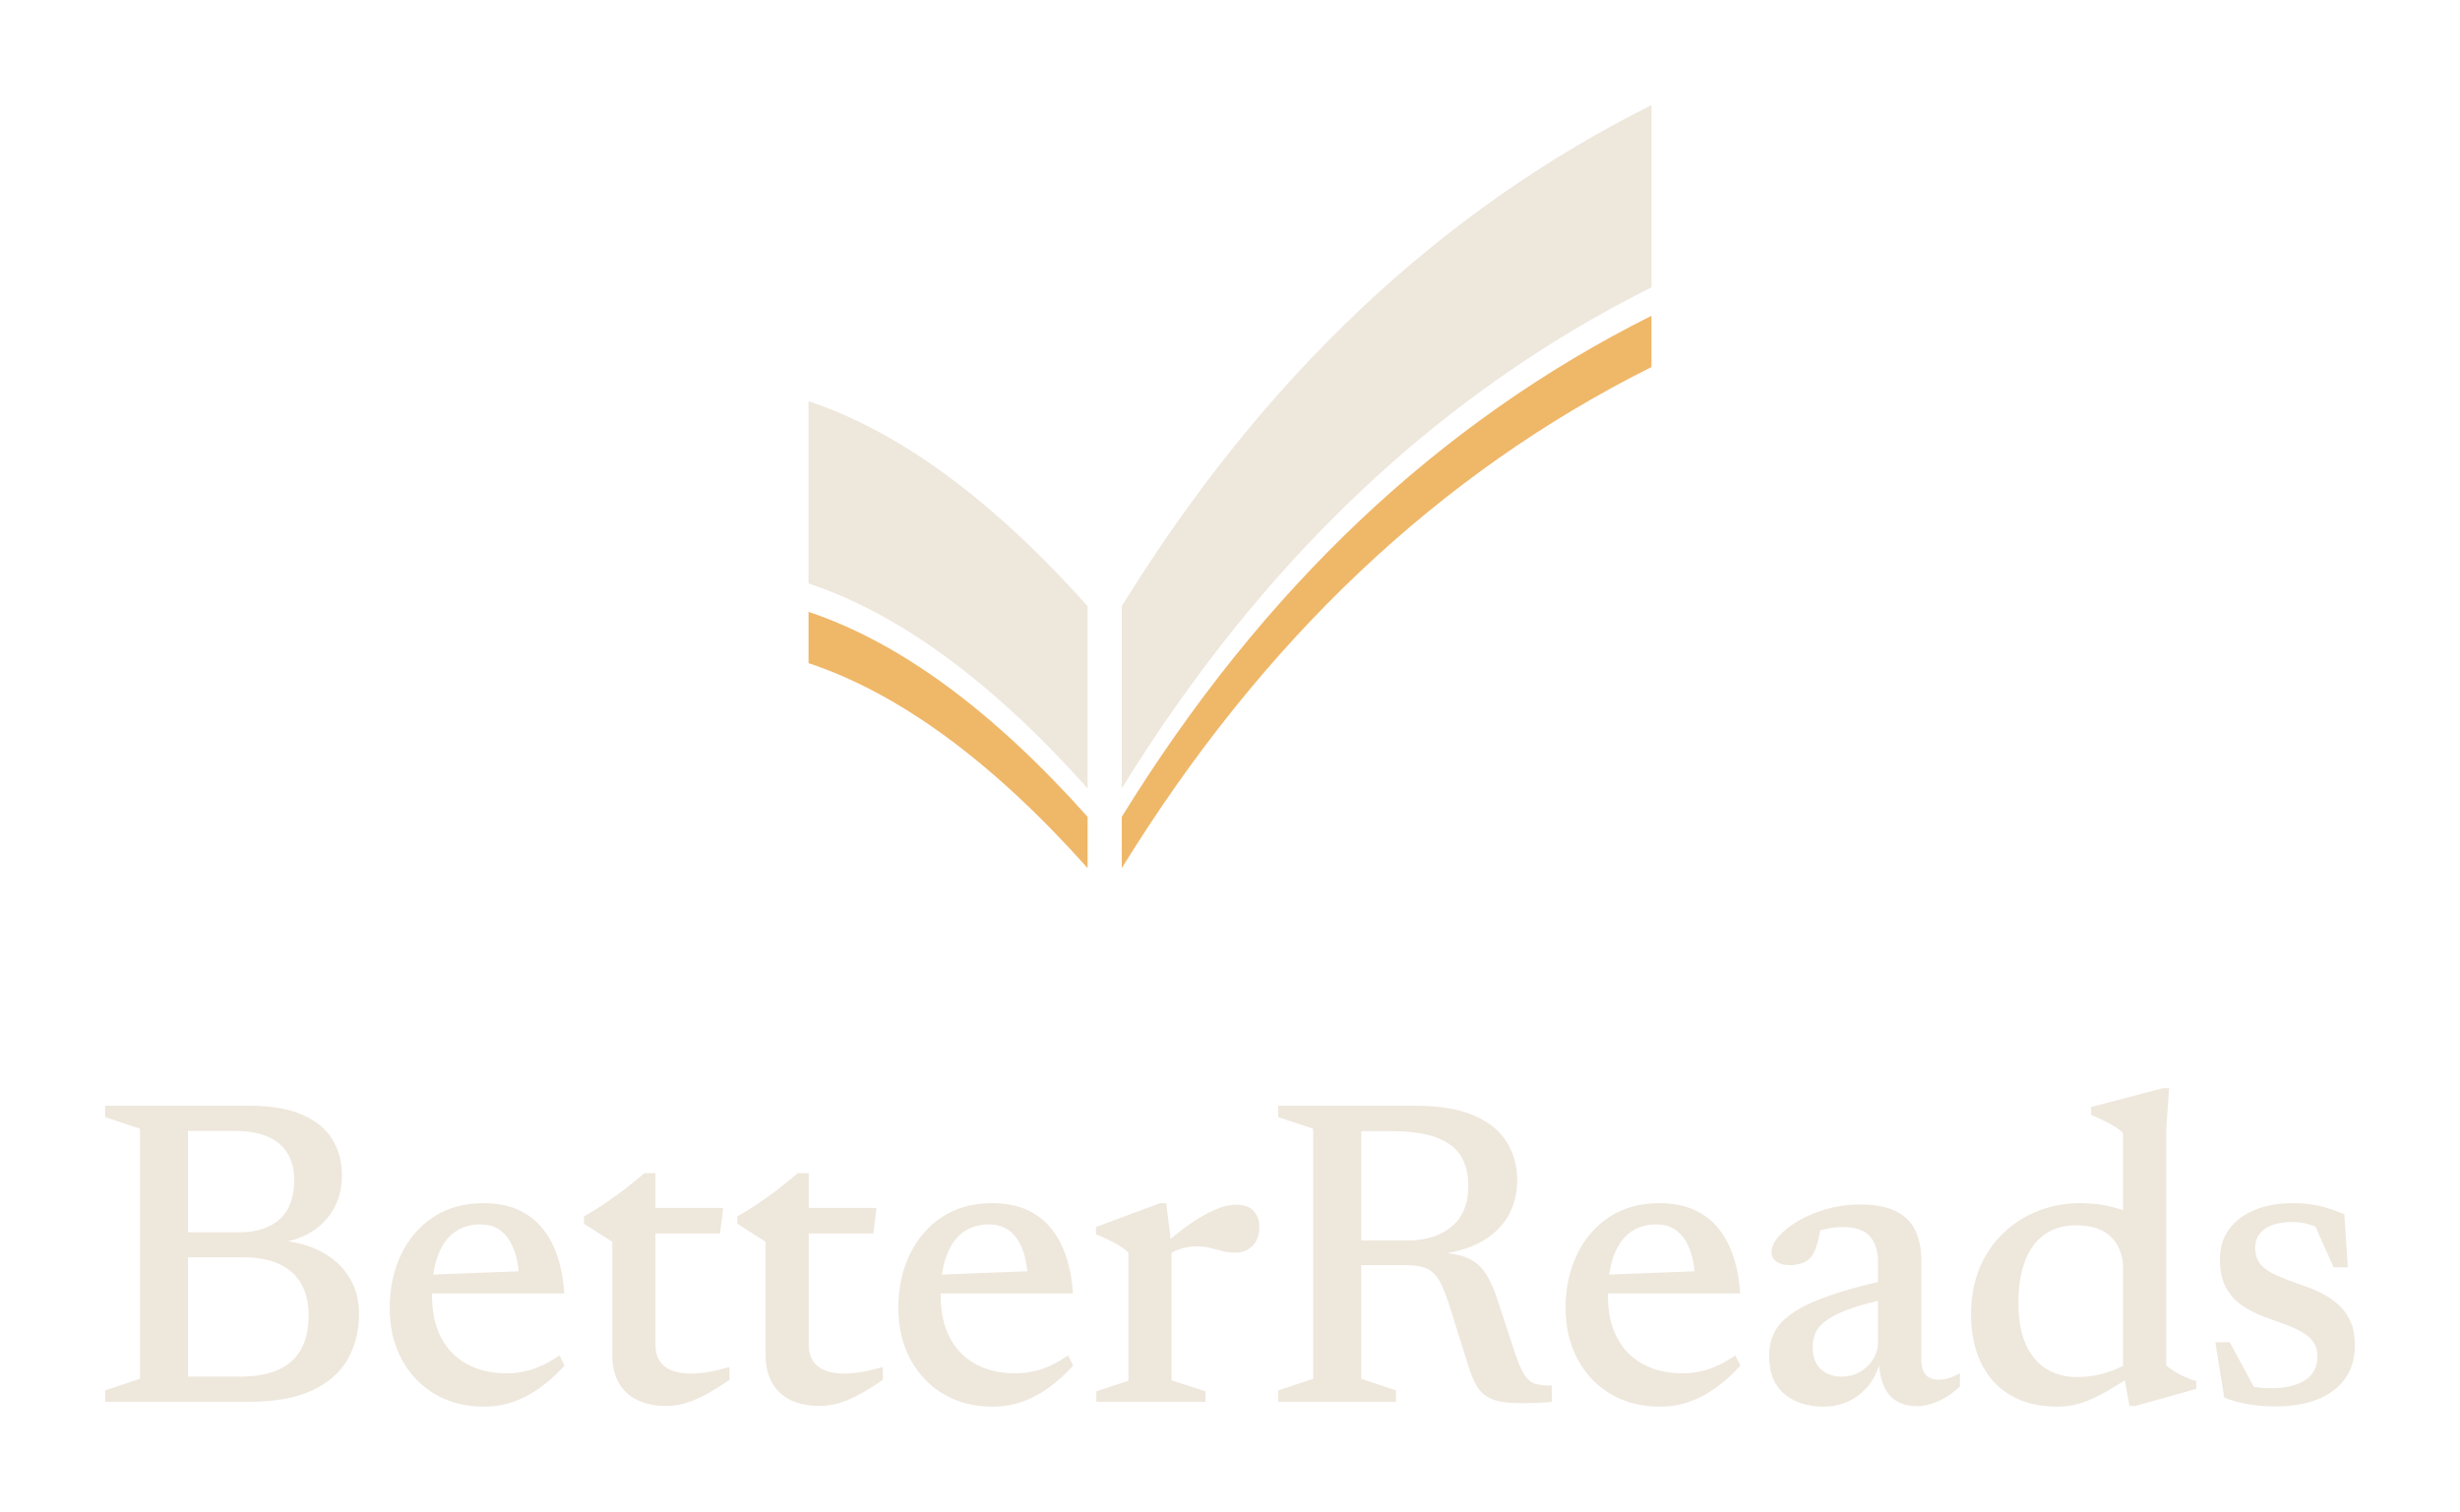
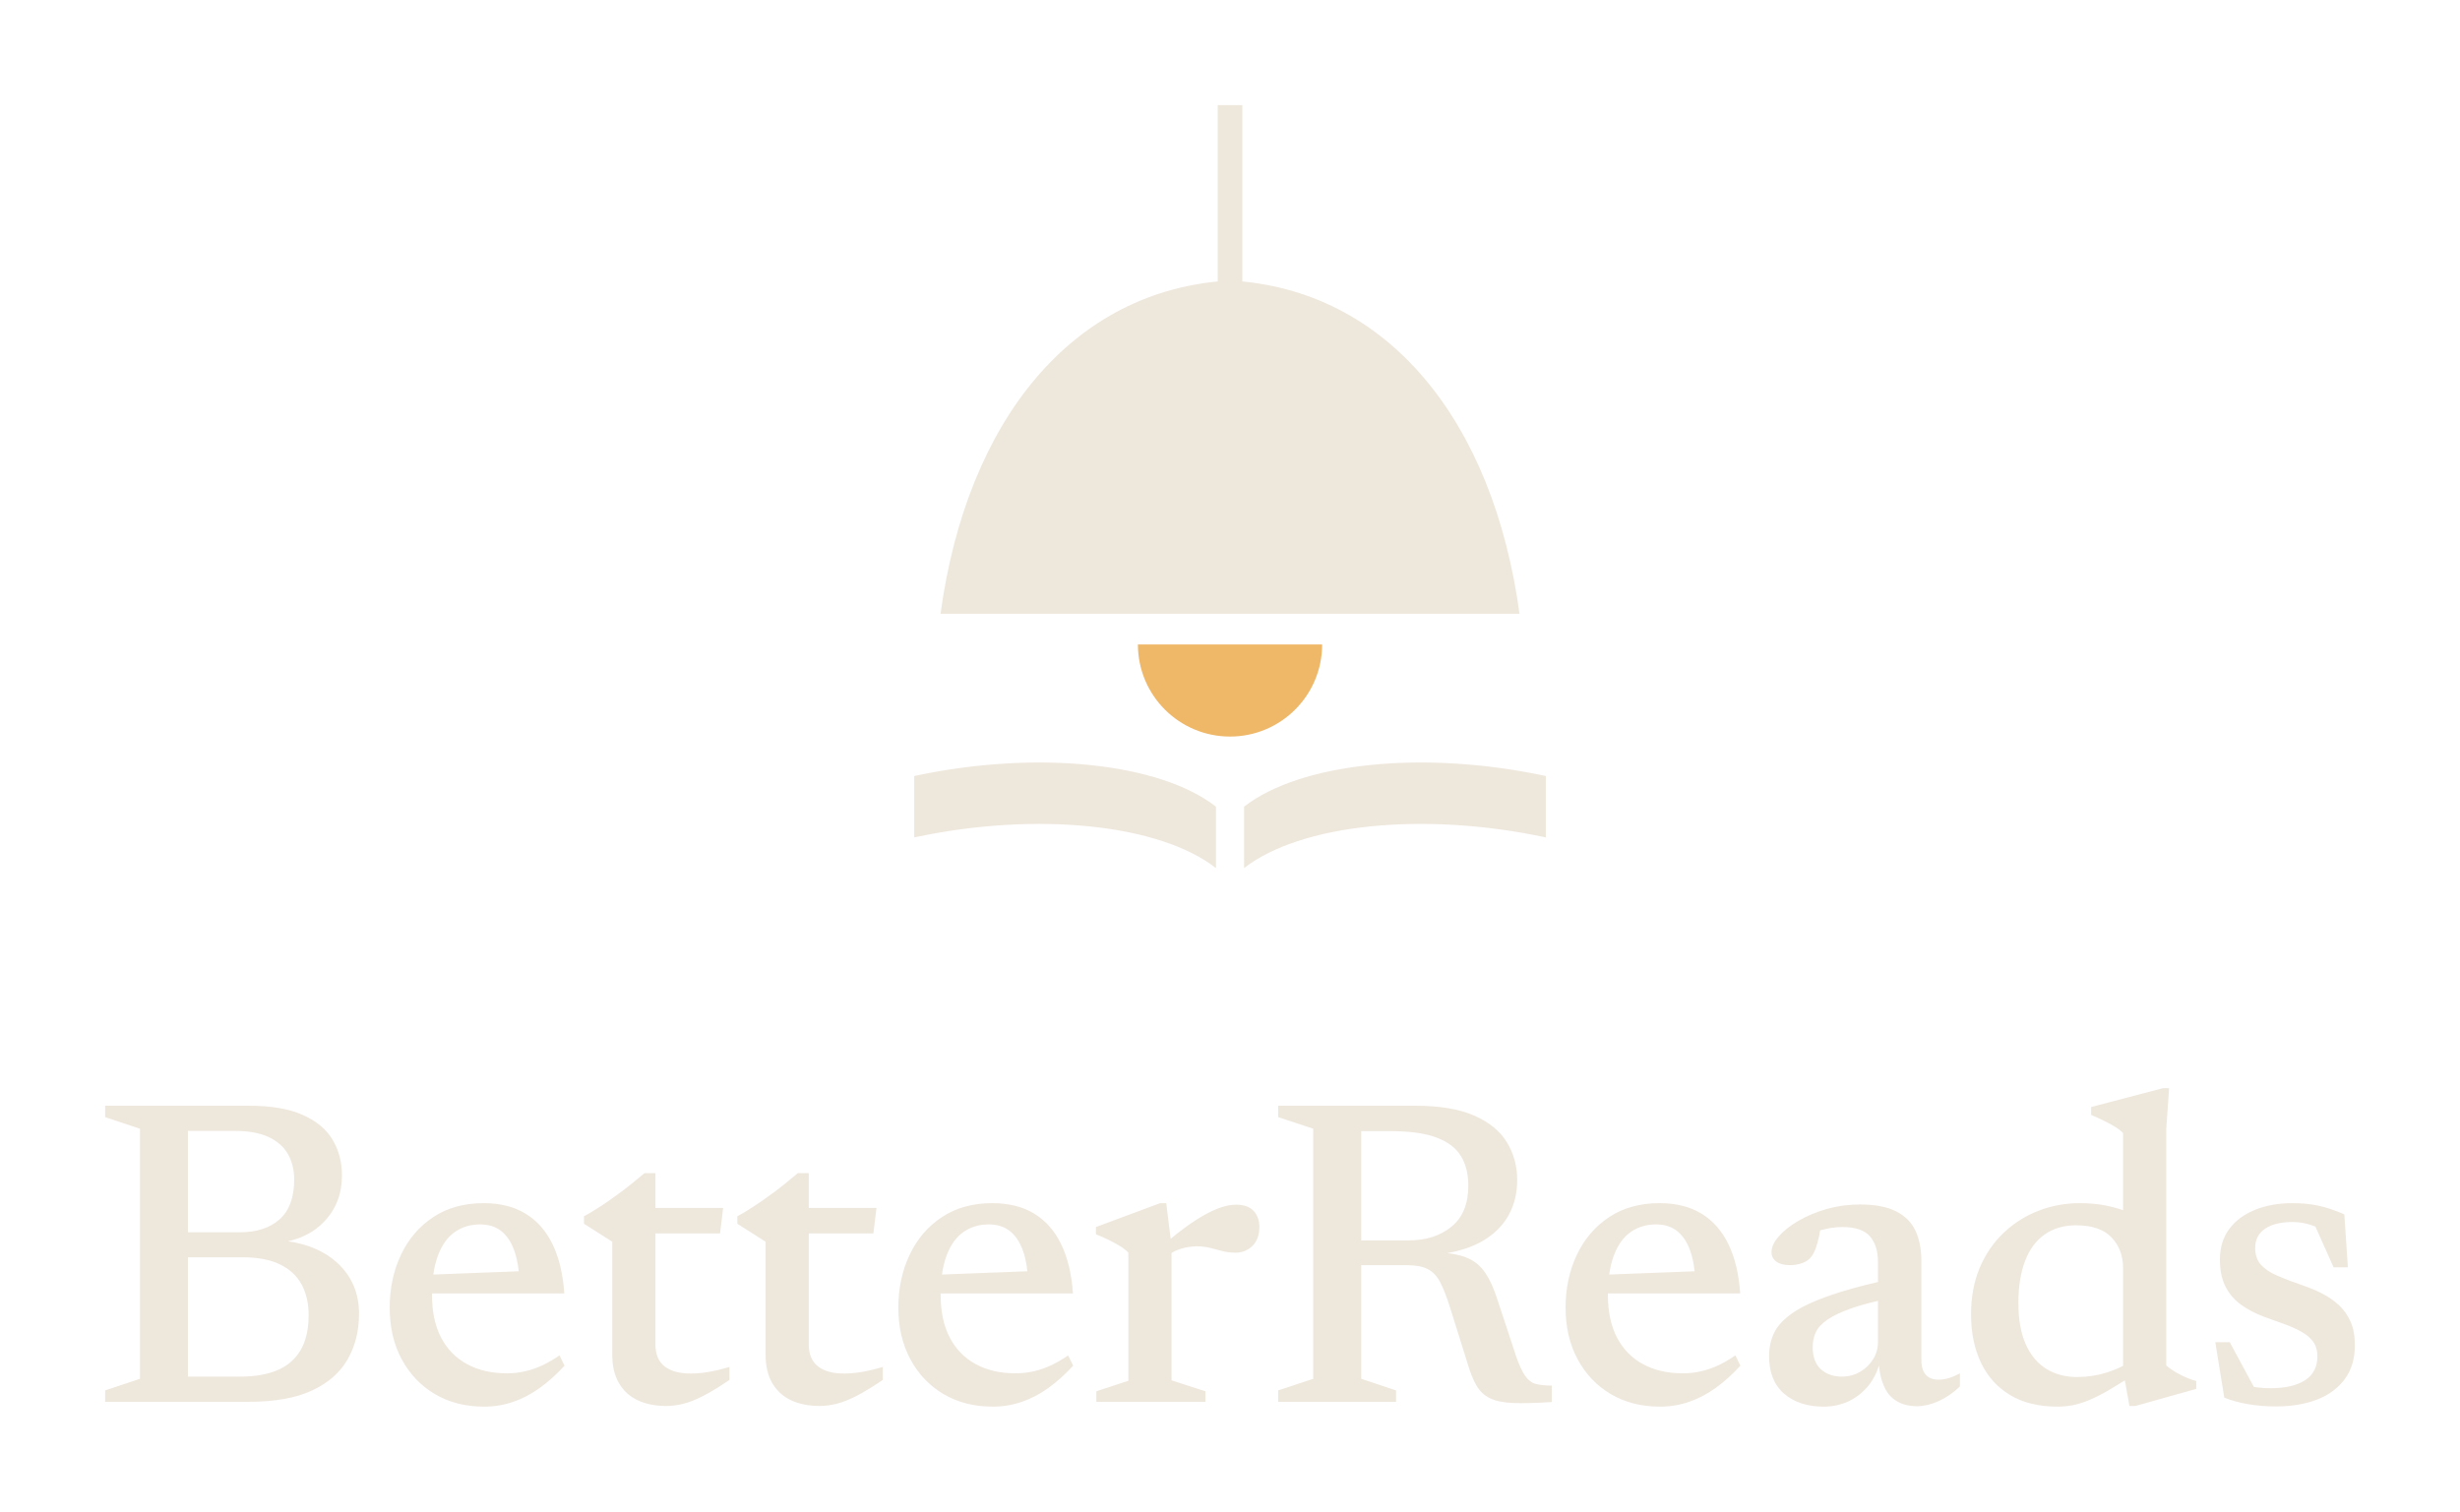
<svg xmlns="http://www.w3.org/2000/svg" viewBox="0 0 561.5 345.15" width="561.5" height="345.15">
-   <g transform="translate(148.15 -28) scale(2.6)">
-     <path fill="#eee7dc" d="M14 46Q26 50 38.5 64V80Q26 66 14 62ZM41.5 64Q60 34 88 20V36Q60 50 41.5 80Z" />
-     <path fill="#efb768" d="M14 64.5Q26 68.5 38.5 82.5V87Q26 73 14 69ZM41.5 82.5Q60 52.5 88 38.5V43Q60 57 41.5 87Z" />
+   <g transform="translate(180.64 15.99) scale(2.0023)">
+     <path fill="#eee7dc" d="M48.6 4H51.4V26H48.6ZM17 62C20 40 32 25 50 24C68 25 80 40 83 62ZM48.4 84C42 79 28 77.5 14 80.5V87.5C28 84.5 42 86 48.4 91ZM51.6 84C58 79 72 77.5 86 80.5V87.5C72 84.5 58 86 51.6 91Z" />
+     <path fill="#efb768" d="M39.5 65.5A10.5 10.5 0 0 0 60.5 65.5Z" />
  </g>
  <path fill="#eee7dc" d="M56.75 320.05L24 320.05L24 317.45L31.95 314.8L31.95 257.7L24 255.05L24 252.45L56.75 252.45Q64.35 252.45 69.05 254.53Q73.75 256.6 75.9 260.2Q78.05 263.8 78.05 268.35L78.05 268.35Q78.05 274.7 73.95 278.95L73.95 278.95Q70.8 282.25 65.75 283.4L65.75 283.4Q72.6 284.4 76.85 288.2L76.85 288.2Q81.95 292.8 81.95 299.95L81.95 299.95Q81.95 305.8 79.35 310.35Q76.75 314.9 71.2 317.48Q65.65 320.05 56.75 320.05L56.75 320.05M55.3 287.05L42.9 287.05L42.9 314.3L54.85 314.3Q59.8 314.3 63.28 312.85Q66.75 311.4 68.6 308.28Q70.45 305.15 70.45 300.2L70.45 300.2Q70.45 296.3 68.88 293.32Q67.3 290.35 63.95 288.7Q60.6 287.05 55.3 287.05L55.3 287.05M53.6 258.2L42.9 258.2L42.9 281.35L54.75 281.35Q60.5 281.35 63.83 278.38Q67.15 275.4 67.15 269.35L67.15 269.35Q67.15 265.95 65.7 263.45Q64.25 260.95 61.25 259.57Q58.25 258.2 53.6 258.2L53.6 258.2M110.4 274.7L110.4 274.7Q116.05 274.7 119.97 277.1Q123.9 279.5 126.13 284.1Q128.35 288.7 128.8 295.3L128.8 295.3L98.6 295.3Q98.6 295.45 98.6 295.65L98.6 295.65Q98.6 301.4 100.67 305.38Q102.75 309.35 106.6 311.45Q110.45 313.55 115.7 313.55L115.7 313.55Q117.9 313.55 119.93 313.07Q121.95 312.6 123.9 311.68Q125.85 310.75 127.7 309.45L127.7 309.45L128.85 311.8Q126.1 314.8 123.18 316.9Q120.25 319 117.1 320.07Q113.95 321.15 110.5 321.15L110.5 321.15Q104.1 321.15 99.25 318.28Q94.4 315.4 91.67 310.3Q88.95 305.2 88.95 298.6L88.95 298.6Q88.95 291.9 91.53 286.48Q94.1 281.05 98.9 277.88Q103.7 274.7 110.4 274.7M98.9 291L98.9 291L118.4 290.25Q118.1 287.4 117.3 285.3L117.3 285.3Q116.25 282.5 114.35 281.02Q112.45 279.55 109.6 279.55L109.6 279.55Q106.3 279.55 103.83 281.27Q101.35 283 100 286.55L100 286.55Q99.25 288.5 98.9 291M149.6 281.6L149.6 306.95Q149.6 310.3 151.68 311.95Q153.75 313.6 157.7 313.6L157.7 313.6Q159.55 313.6 161.75 313.23Q163.95 312.85 166.5 312.1L166.5 312.1L166.5 315.05Q163.2 317.3 160.65 318.63Q158.1 319.95 156.03 320.48Q153.95 321 152.1 321L152.1 321Q148.4 321 145.63 319.73Q142.85 318.45 141.3 315.82Q139.75 313.2 139.75 309.3L139.75 309.3L139.75 283.5L133.3 279.4L133.3 277.7Q134.75 276.9 136.17 276Q137.6 275.1 139 274.13Q140.4 273.15 141.78 272.13Q143.15 271.1 144.47 270.02Q145.8 268.95 147.1 267.85L147.1 267.85L149.6 267.85L149.6 275.8L165.05 275.8L164.35 281.6L149.6 281.6M184.6 281.6L184.6 306.95Q184.6 310.3 186.68 311.95Q188.75 313.6 192.7 313.6L192.7 313.6Q194.55 313.6 196.75 313.23Q198.95 312.85 201.5 312.1L201.5 312.1L201.5 315.05Q198.2 317.3 195.65 318.63Q193.1 319.95 191.03 320.48Q188.95 321 187.1 321L187.1 321Q183.4 321 180.63 319.73Q177.85 318.45 176.3 315.82Q174.75 313.2 174.75 309.3L174.75 309.3L174.75 283.5L168.3 279.4L168.3 277.7Q169.75 276.9 171.17 276Q172.6 275.1 174 274.13Q175.4 273.15 176.78 272.13Q178.15 271.1 179.47 270.02Q180.8 268.95 182.1 267.85L182.1 267.85L184.6 267.85L184.6 275.8L200.05 275.8L199.35 281.6L184.6 281.6M226.5 274.7L226.5 274.7Q232.15 274.7 236.07 277.1Q240 279.5 242.22 284.1Q244.45 288.7 244.9 295.3L244.9 295.3L214.7 295.3Q214.7 295.45 214.7 295.65L214.7 295.65Q214.7 301.4 216.78 305.38Q218.85 309.35 222.7 311.45Q226.55 313.55 231.8 313.55L231.8 313.55Q234 313.55 236.03 313.07Q238.05 312.6 240 311.68Q241.95 310.75 243.8 309.45L243.8 309.45L244.95 311.8Q242.2 314.8 239.28 316.9Q236.35 319 233.2 320.07Q230.05 321.15 226.6 321.15L226.6 321.15Q220.2 321.15 215.35 318.28Q210.5 315.4 207.78 310.3Q205.05 305.2 205.05 298.6L205.05 298.6Q205.05 291.9 207.63 286.48Q210.2 281.05 215 277.88Q219.8 274.7 226.5 274.7M215 291L215 291L234.5 290.25Q234.2 287.4 233.4 285.3L233.4 285.3Q232.35 282.5 230.45 281.02Q228.55 279.55 225.7 279.55L225.7 279.55Q222.4 279.55 219.92 281.27Q217.45 283 216.1 286.55L216.1 286.55Q215.35 288.5 215 291M282.1 275.05L282.1 275.05Q284.85 275.05 286.15 276.48Q287.45 277.9 287.45 280.15L287.45 280.15Q287.45 282.9 285.88 284.45Q284.3 286 282 286L282 286Q280.4 286 279 285.63Q277.6 285.25 276.18 284.9Q274.75 284.55 273.1 284.55L273.1 284.55Q271.95 284.55 270.65 284.82Q269.35 285.1 268.15 285.65L268.15 285.65Q267.75 285.85 267.4 286.05L267.4 286.05L267.4 315.15L275.15 317.65L275.15 320.05L250.25 320.05L250.25 317.65L257.55 315.25L257.55 286Q256.85 285.25 255.77 284.57Q254.7 283.9 253.3 283.2Q251.9 282.5 250.15 281.8L250.15 281.8L250.15 280.15L264.8 274.7L266.2 274.7L267.2 282.85Q268.8 281.5 270.25 280.45L270.25 280.45Q272.8 278.55 274.93 277.38Q277.05 276.2 278.82 275.63Q280.6 275.05 282.1 275.05M291.75 252.45L310.7 252.45L322.9 252.45Q331.35 252.45 336.48 254.7Q341.6 256.95 343.95 260.8Q346.3 264.65 346.3 269.4L346.3 269.4Q346.3 273.9 344.35 277.43Q342.4 280.95 338.55 283.25L338.55 283.25Q335.15 285.25 330.35 286.1L330.35 286.1Q333.3 286.45 335.25 287.35L335.25 287.35Q337.6 288.45 339.1 290.73Q340.6 293 341.8 296.75L341.8 296.75L345.95 309.35Q347.05 312.6 348.1 314.1Q349.15 315.6 350.58 315.98Q352 316.35 354.2 316.35L354.2 316.35L354.2 320.1Q348.8 320.45 345.45 320.32Q342.1 320.2 340.13 319.25Q338.15 318.3 337.03 316.38Q335.9 314.45 334.95 311.2L334.95 311.2L331.05 298.75Q329.85 294.9 328.73 292.75Q327.6 290.6 325.85 289.73Q324.1 288.85 321.05 288.85L321.05 288.85L310.7 288.85L310.7 314.8L318.65 317.45L318.65 320.05L291.75 320.05L291.75 317.45L299.75 314.8L299.75 257.7L291.75 255.05L291.75 252.45M310.7 283.2L321.5 283.2Q327.5 283.2 331.33 280.05Q335.15 276.9 335.15 270.7L335.15 270.7Q335.15 266.7 333.45 263.93Q331.75 261.15 327.85 259.7Q323.95 258.25 317.35 258.25L317.35 258.25L310.7 258.25L310.7 283.2M378.8 274.7L378.8 274.7Q384.45 274.7 388.38 277.1Q392.3 279.5 394.53 284.1Q396.75 288.7 397.2 295.3L397.2 295.3L367 295.3Q367 295.45 367 295.65L367 295.65Q367 301.4 369.08 305.38Q371.15 309.35 375 311.45Q378.85 313.55 384.1 313.55L384.1 313.55Q386.3 313.55 388.33 313.07Q390.35 312.6 392.3 311.68Q394.25 310.75 396.1 309.45L396.1 309.45L397.25 311.8Q394.5 314.8 391.58 316.9Q388.65 319 385.5 320.07Q382.35 321.15 378.9 321.15L378.9 321.15Q372.5 321.15 367.65 318.28Q362.8 315.4 360.08 310.3Q357.35 305.2 357.35 298.6L357.35 298.6Q357.35 291.9 359.93 286.48Q362.5 281.05 367.3 277.88Q372.1 274.7 378.8 274.7M367.3 291L367.3 291L386.8 290.25Q386.5 287.4 385.7 285.3L385.7 285.3Q384.65 282.5 382.75 281.02Q380.85 279.55 378 279.55L378 279.55Q374.7 279.55 372.23 281.27Q369.75 283 368.4 286.55L368.4 286.55Q367.65 288.5 367.3 291M428.65 292.7L428.65 292.7L428.65 288.1Q428.65 284.35 426.8 282.25Q424.95 280.15 420.55 280.15L420.55 280.15Q418.8 280.15 416.9 280.55L416.9 280.55Q416.15 280.7 415.45 280.9L415.45 280.9Q415.3 281.65 415.2 282.3L415.2 282.3Q414.85 283.85 414.45 284.98Q414.05 286.1 413.5 286.85L413.5 286.85Q412.7 287.9 411.38 288.38Q410.05 288.85 408.5 288.85L408.5 288.85Q406.55 288.85 405.45 288.03Q404.35 287.2 404.35 285.9L404.35 285.9Q404.35 284.15 406.03 282.25Q407.7 280.35 410.55 278.7Q413.4 277.05 417 276.02Q420.6 275 424.5 275L424.5 275Q429.65 275 432.75 276.55Q435.85 278.1 437.2 280.98Q438.55 283.85 438.55 287.9L438.55 287.9L438.55 310.5Q438.55 312 439 313Q439.45 314 440.33 314.5Q441.2 315 442.5 315L442.5 315Q443.6 315 444.85 314.63Q446.1 314.25 447.35 313.55L447.35 313.55L447.35 316.55Q445.05 318.75 442.48 319.9Q439.9 321.05 437.6 321.05L437.6 321.05Q434.8 321.05 432.85 319.85Q430.9 318.65 429.95 316.3L429.95 316.3Q429.1 314.35 428.9 311.75L428.9 311.75Q428.1 314.25 426.65 316.15L426.65 316.15Q424.75 318.55 422.1 319.85Q419.45 321.15 416.25 321.15L416.25 321.15Q410.65 321.15 407.23 318.2Q403.8 315.25 403.8 309.6L403.8 309.6Q403.8 306.65 404.98 304.25Q406.15 301.85 409.2 299.75Q412.25 297.65 417.75 295.75L417.75 295.75Q422.2 294.2 428.65 292.7M428.65 306.4L428.65 297Q425.2 297.8 422.75 298.65L422.75 298.65Q419.15 299.9 417.18 301.25Q415.2 302.6 414.48 304.13Q413.75 305.65 413.75 307.55L413.75 307.55Q413.75 310.9 415.6 312.6Q417.45 314.3 420.4 314.3L420.4 314.3Q422.7 314.3 424.58 313.2Q426.45 312.1 427.55 310.32Q428.65 308.55 428.65 306.4L428.65 306.4M486.05 321L485 315.15Q482.85 316.5 481.15 317.5L481.15 317.5Q478.5 319 476.55 319.78Q474.6 320.55 472.98 320.85Q471.35 321.15 469.65 321.15L469.65 321.15Q463.2 321.15 458.8 318.5Q454.4 315.85 452.15 311.1Q449.9 306.35 449.9 300.1L449.9 300.1Q449.9 294.1 451.9 289.4Q453.9 284.7 457.38 281.43Q460.85 278.15 465.3 276.43Q469.75 274.7 474.75 274.7L474.75 274.7Q477.45 274.7 479.9 275.1L479.9 275.1Q482.2 275.5 484.6 276.3L484.6 276.3L484.6 258.7Q483.95 258 482.83 257.3Q481.7 256.6 480.28 255.9Q478.85 255.2 477.3 254.55L477.3 254.55L477.3 252.75L493.7 248.45L495.1 248.45L494.45 257.75L494.45 311.75Q494.95 312.2 495.75 312.75Q496.55 313.3 497.53 313.8Q498.5 314.3 499.48 314.7Q500.45 315.1 501.3 315.3L501.3 315.3L501.3 317.1L487.4 321L486.05 321M484.6 311.85L484.6 289.55Q484.6 285.25 481.95 282.5Q479.3 279.75 473.9 279.75L473.9 279.75Q469.7 279.75 466.73 281.82Q463.75 283.9 462.23 287.88Q460.7 291.85 460.7 297.5L460.7 297.5Q460.7 303.1 462.35 306.85Q464 310.6 467.03 312.5Q470.05 314.4 474.1 314.4L474.1 314.4Q477.6 314.4 480.95 313.35L480.95 313.35Q482.8 312.75 484.6 311.85L484.6 311.85M523.2 274.7L523.2 274.7Q526.5 274.7 529.18 275.27Q531.85 275.85 535.1 277.25L535.1 277.25L535.9 289.35L532.65 289.35L528.5 280.05Q527.95 279.85 527.4 279.65L527.4 279.65Q525.4 279 523.3 279L523.3 279Q519.2 279 516.98 280.55Q514.75 282.1 514.75 284.9L514.75 284.9Q514.75 287.3 516.05 288.75Q517.35 290.2 519.78 291.25Q522.2 292.3 525.4 293.4L525.4 293.4Q527.8 294.2 529.98 295.3Q532.15 296.4 533.85 297.98Q535.55 299.55 536.53 301.78Q537.5 304 537.5 307.15L537.5 307.15Q537.5 311.7 535.23 314.82Q532.95 317.95 528.9 319.53Q524.85 321.1 519.5 321.1L519.5 321.1Q516.15 321.1 513.18 320.6Q510.2 320.1 507.7 319.1L507.7 319.1L505.65 306.45L508.95 306.45L514.45 316.65Q515 316.75 515.55 316.8L515.55 316.8Q516.9 316.95 518.2 316.95L518.2 316.95Q523.3 316.95 526.13 315.13Q528.95 313.3 528.95 309.7L528.95 309.7Q528.95 307.65 527.98 306.32Q527 305 525.3 304.05Q523.6 303.1 521.45 302.32Q519.3 301.55 516.95 300.7L516.95 300.7Q513.85 299.55 511.55 297.9Q509.25 296.25 507.98 293.75Q506.7 291.25 506.7 287.6L506.7 287.6Q506.7 283.45 508.83 280.6Q510.95 277.75 514.7 276.23Q518.45 274.7 523.2 274.7" />
</svg>
